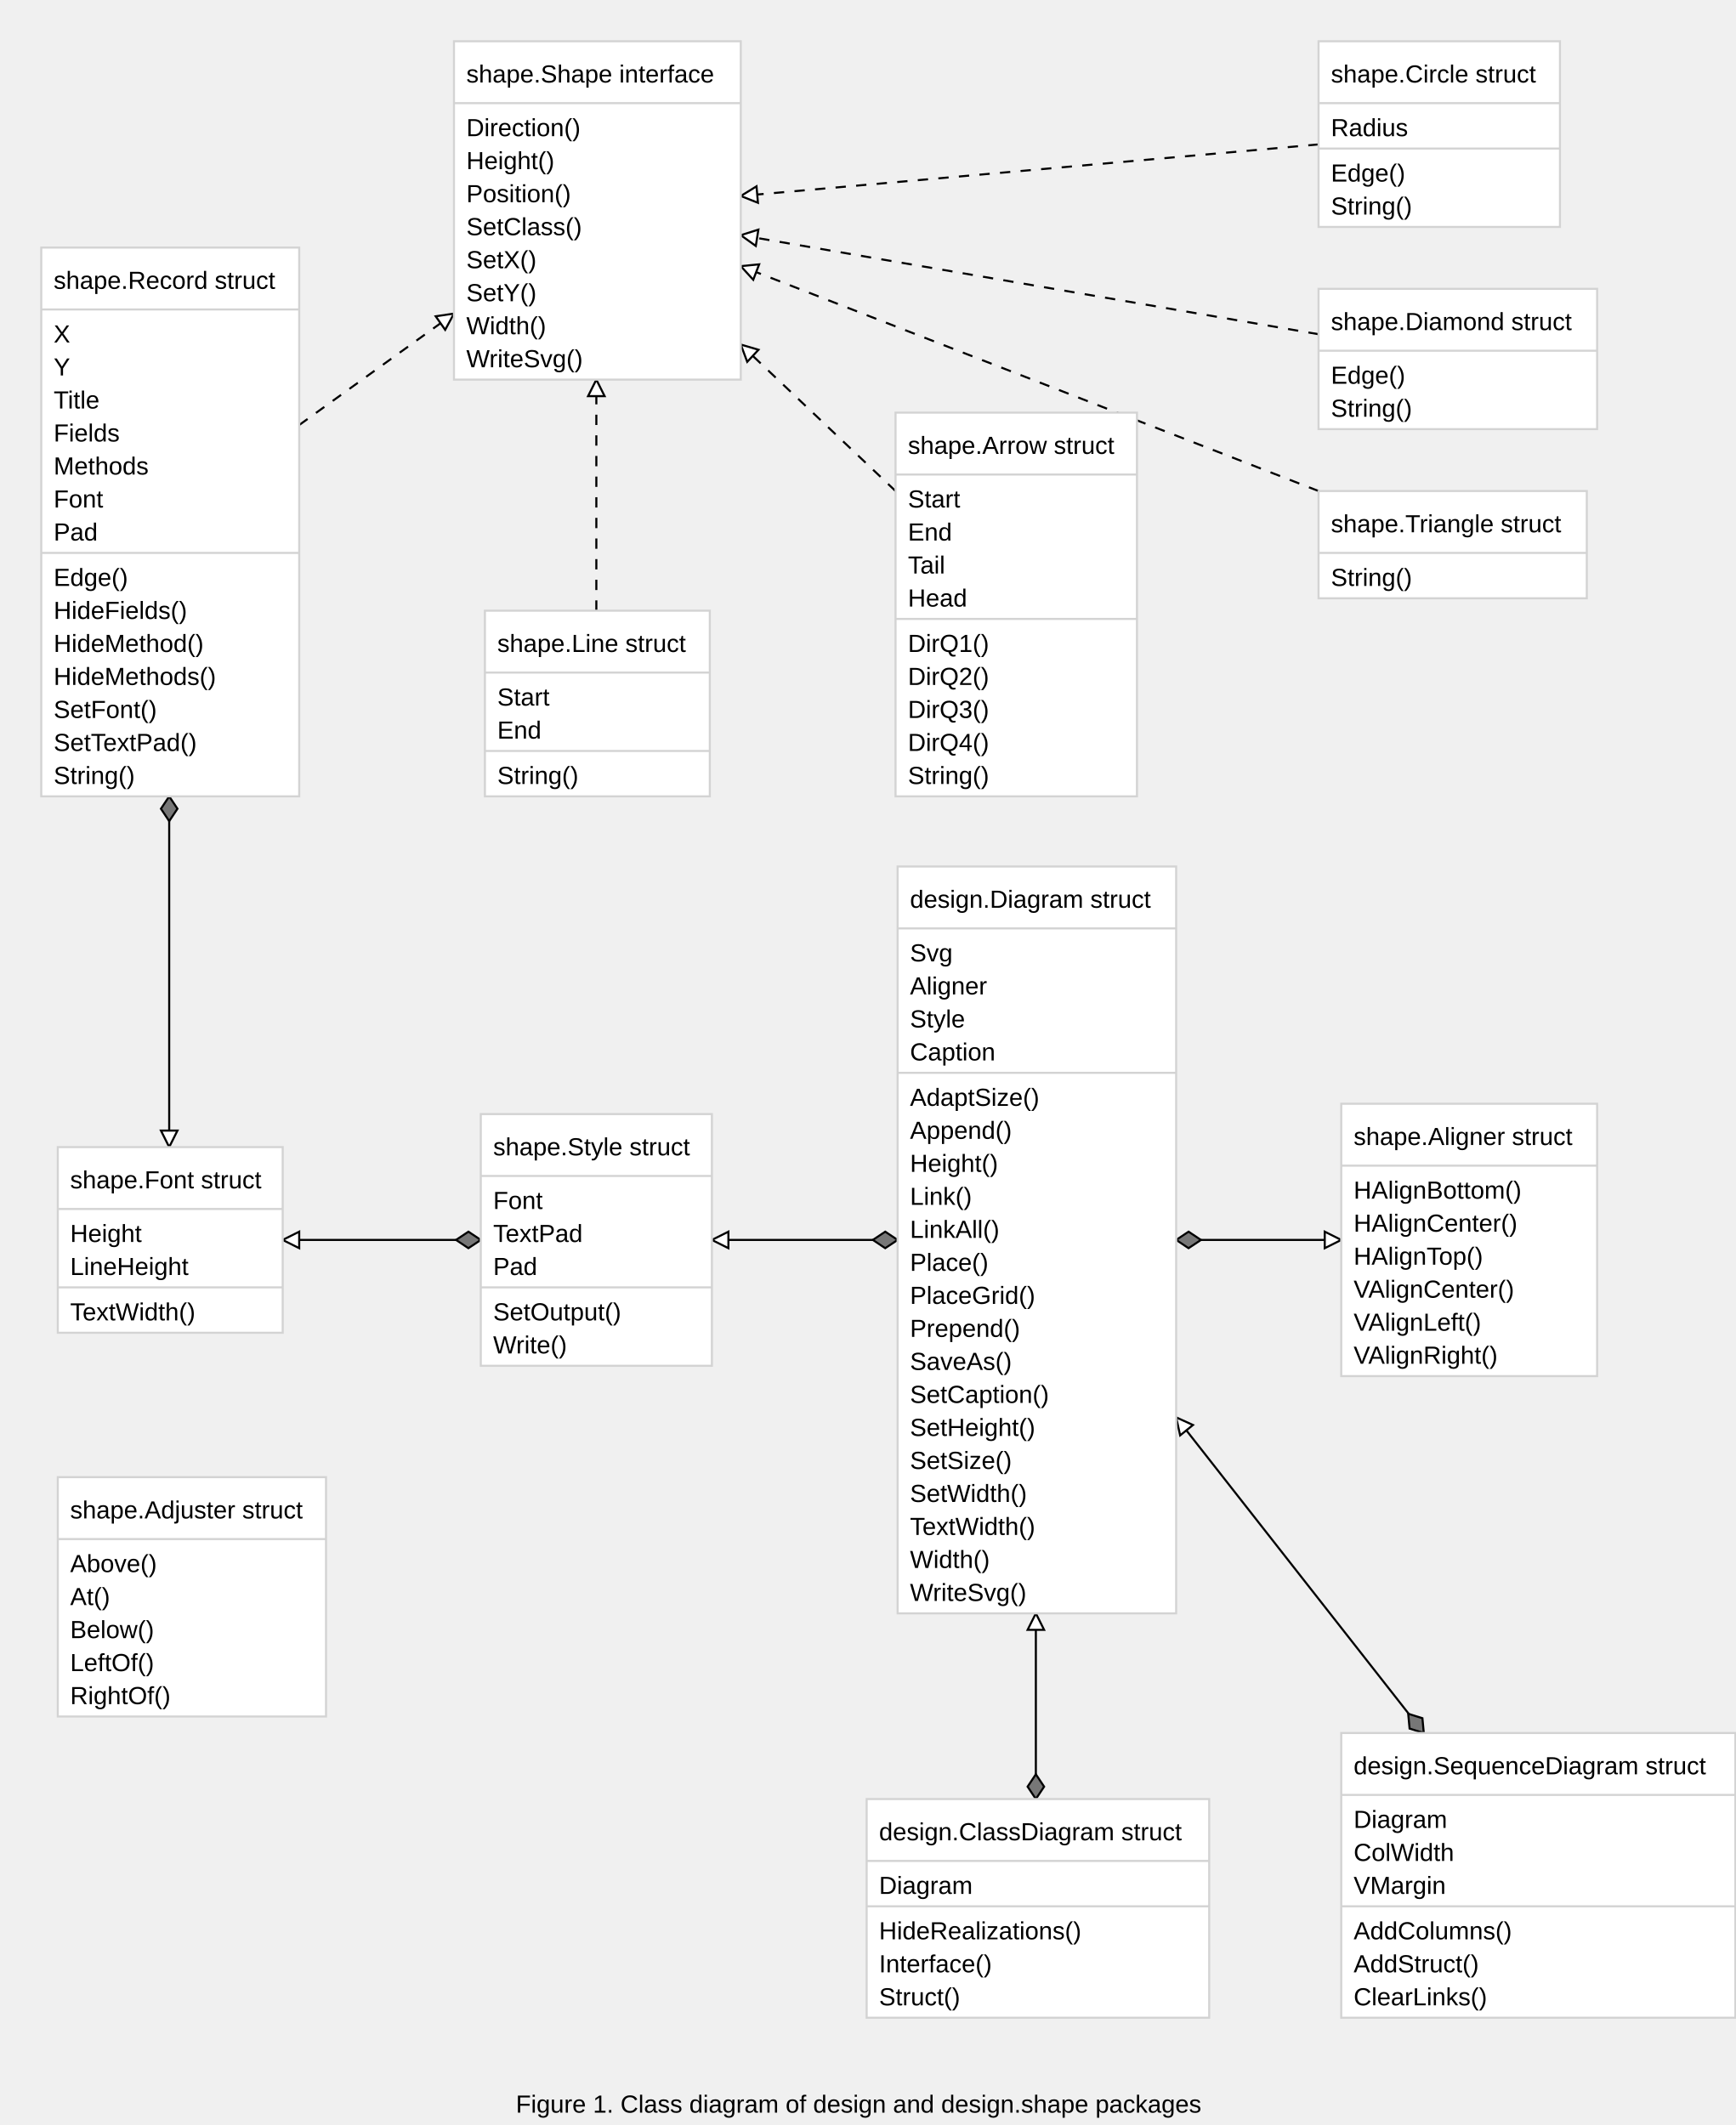
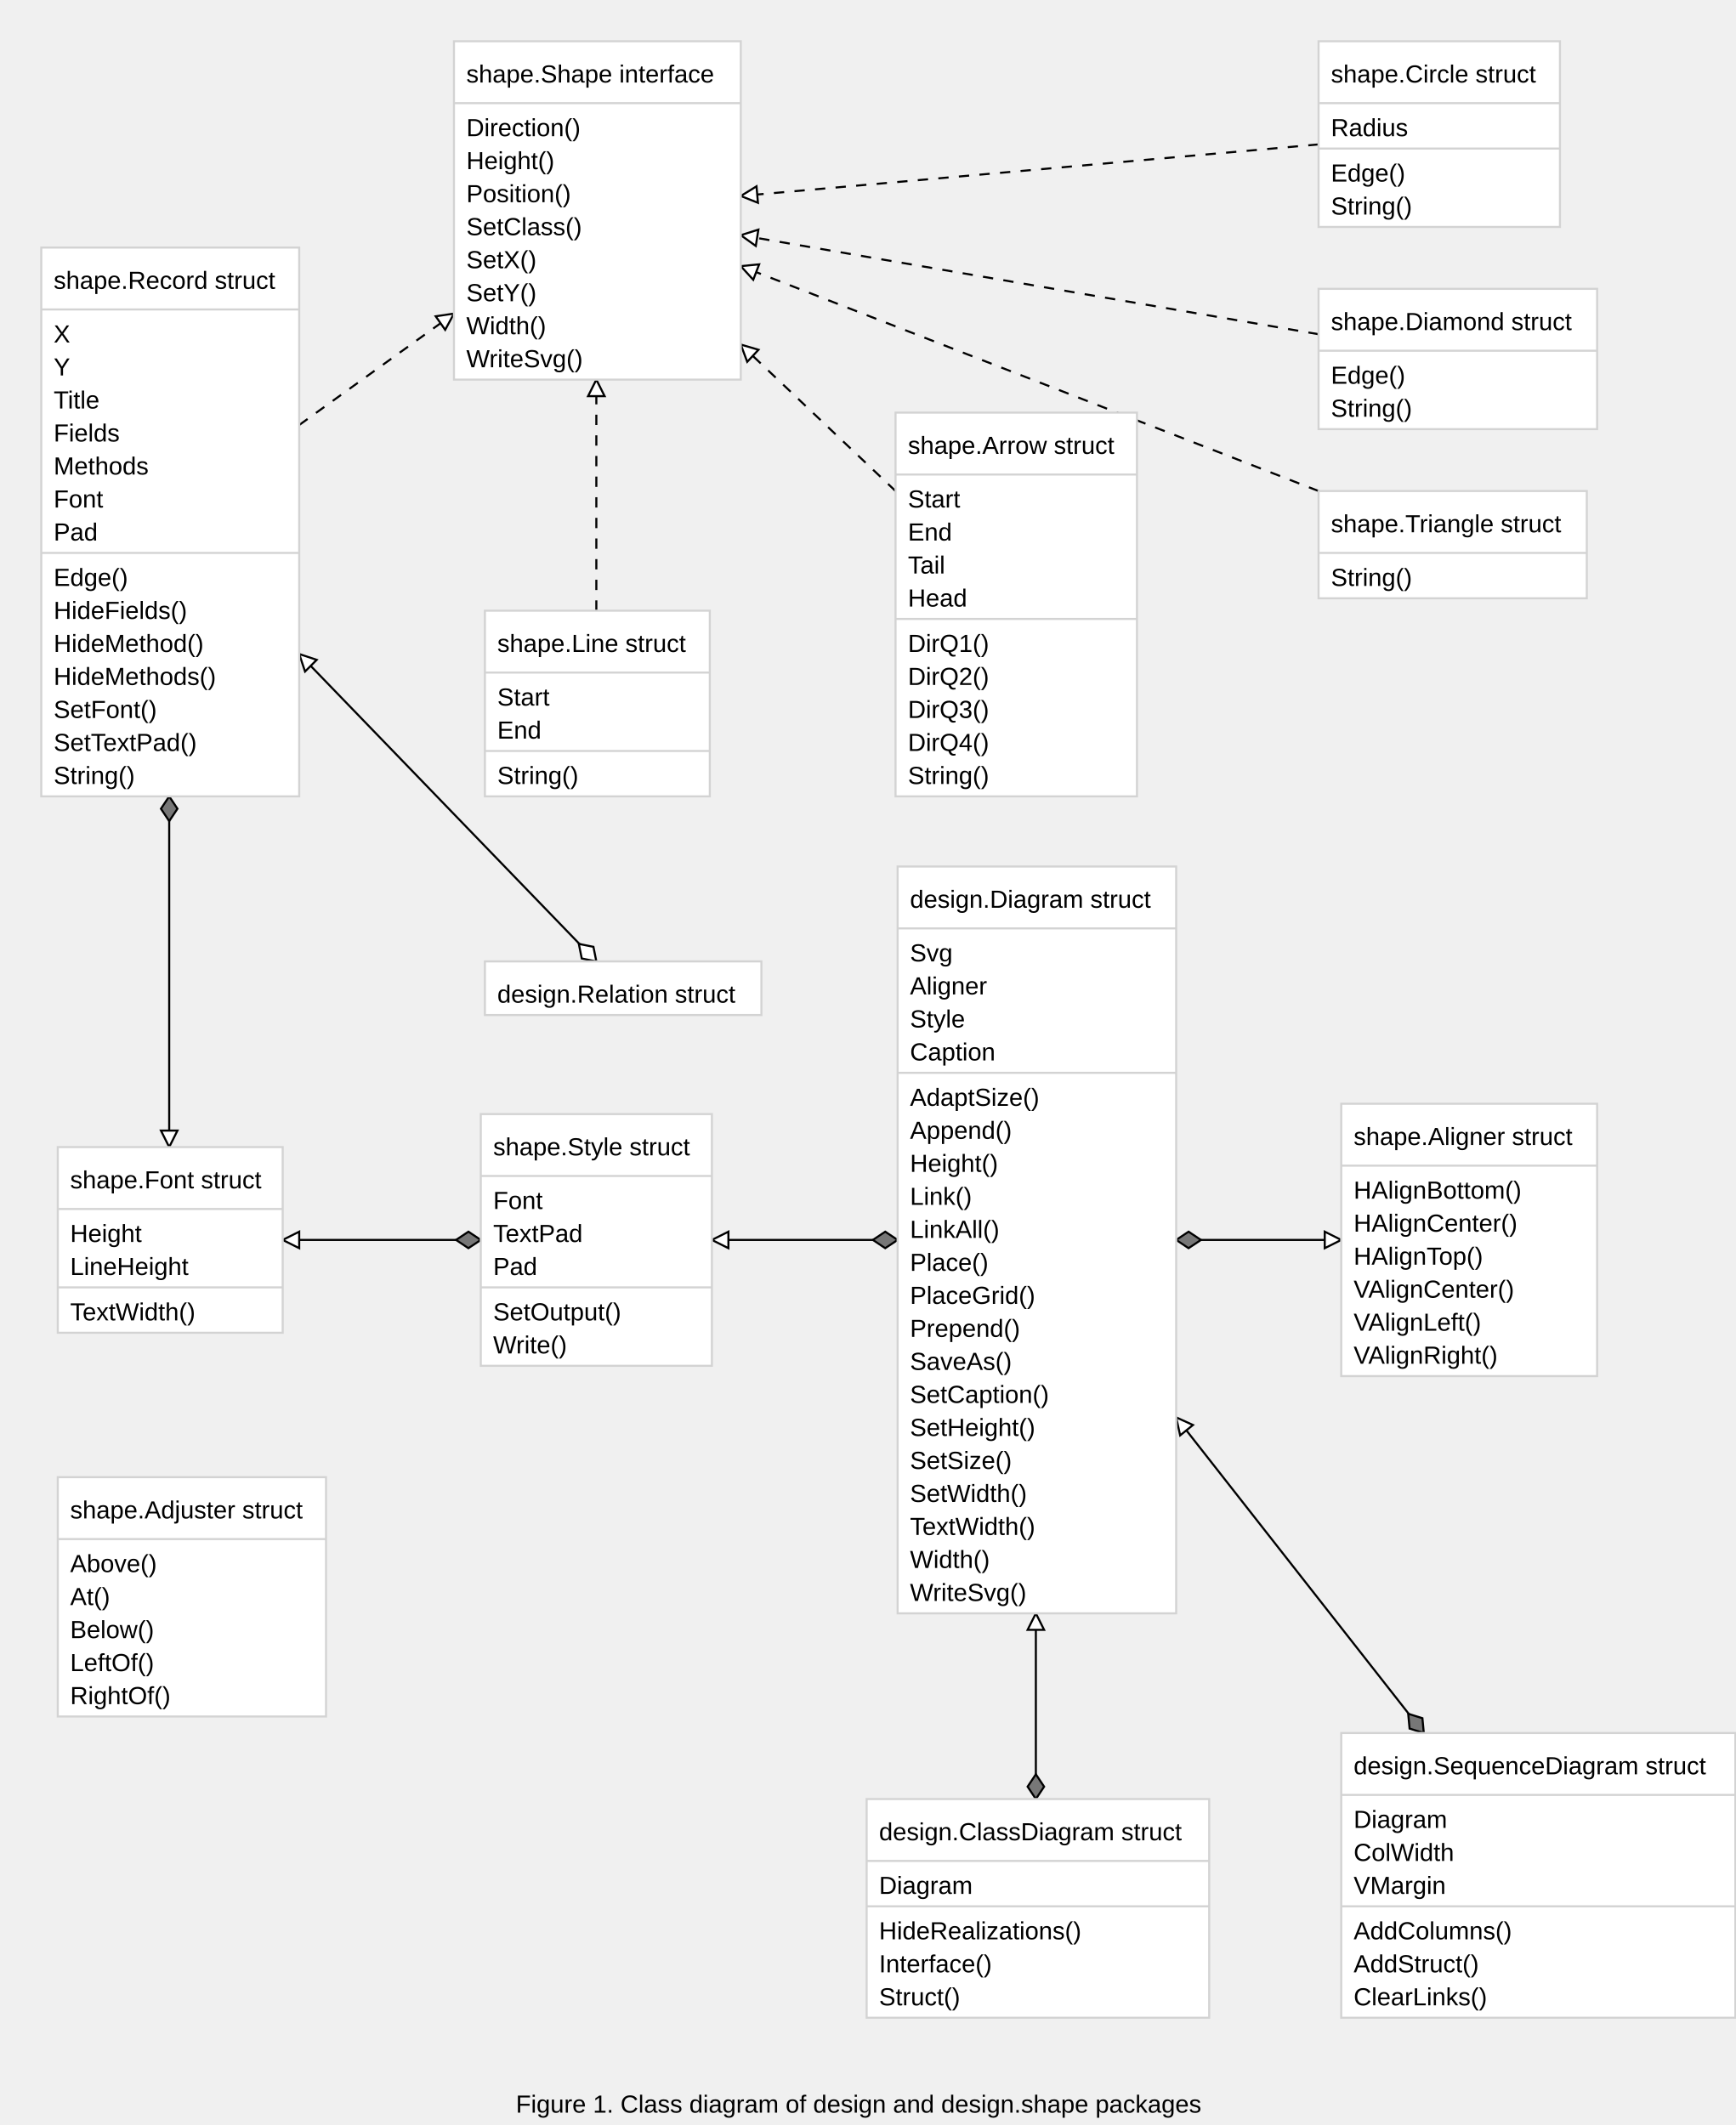
<svg xmlns="http://www.w3.org/2000/svg" width="841" height="1030" font-family="Arial, Helvetica, sans-serif">
  <path stroke="black" stroke-dasharray="5,5,5" d="M145,206 L220,152" />
  <g transform="rotate(-35 220 152)">
    <path stroke="black" fill="#ffffff" d="M220,152 l-8,-4 l 0,8 Z" />
  </g>
  <path stroke="black" stroke-dasharray="5,5,5" d="M434,238 L359,167" />
  <g transform="rotate(223 359 167)">
    <path stroke="black" fill="#ffffff" d="M359,167 l-8,-4 l 0,8 Z" />
  </g>
  <path stroke="black" stroke-dasharray="5,5,5" d="M289,296 L289,184" />
  <g transform="rotate(-90 289 184)">
    <path stroke="black" fill="#ffffff" d="M289,184 l-8,-4 l 0,8 Z" />
  </g>
  <path stroke="black" stroke-dasharray="5,5,5" d="M639,70 L359,95" />
  <g transform="rotate(175 359 95)">
    <path stroke="black" fill="#ffffff" d="M359,95 l-8,-4 l 0,8 Z" />
  </g>
  <path stroke="black" stroke-dasharray="5,5,5" d="M639,162 L359,114" />
  <g transform="rotate(189 359 114)">
    <path stroke="black" fill="#ffffff" d="M359,114 l-8,-4 l 0,8 Z" />
  </g>
  <path stroke="black" stroke-dasharray="5,5,5" d="M639,238 L359,129" />
  <g transform="rotate(201 359 129)">
    <path stroke="black" fill="#ffffff" d="M359,129 l-8,-4 l 0,8 Z" />
  </g>
  <path stroke="black" d="M82,386 L82,556" />
  <g transform="rotate(90 82 386)">
    <path stroke="black" fill="#777777" d="M82,386 l 6,-4 6,4 -6,4 -6,-4" />
  </g>
  <g transform="rotate(90 82 556)">
    <path stroke="black" fill="#ffffff" d="M82,556 l-8,-4 l 0,8 Z" />
  </g>
  <path stroke="black" d="M233,601 L137,601" />
  <g transform="rotate(180 233 601)">
    <path stroke="black" fill="#777777" d="M233,601 l 6,-4 6,4 -6,4 -6,-4" />
  </g>
  <g transform="rotate(180 137 601)">
    <path stroke="black" fill="#ffffff" d="M137,601 l-8,-4 l 0,8 Z" />
  </g>
  <path stroke="black" d="M690,840 L570,687" />
  <g transform="rotate(231 690 840)">
    <path stroke="black" fill="#777777" d="M690,840 l 6,-4 6,4 -6,4 -6,-4" />
  </g>
  <g transform="rotate(231 570 687)">
    <path stroke="black" fill="#ffffff" d="M570,687 l-8,-4 l 0,8 Z" />
  </g>
  <path stroke="black" d="M502,872 L502,782" />
  <g transform="rotate(-90 502 872)">
    <path stroke="black" fill="#777777" d="M502,872 l 6,-4 6,4 -6,4 -6,-4" />
  </g>
  <g transform="rotate(-90 502 782)">
    <path stroke="black" fill="#ffffff" d="M502,782 l-8,-4 l 0,8 Z" />
  </g>
  <path stroke="black" d="M435,601 L345,601" />
  <g transform="rotate(180 435 601)">
    <path stroke="black" fill="#777777" d="M435,601 l 6,-4 6,4 -6,4 -6,-4" />
  </g>
  <g transform="rotate(180 345 601)">
    <path stroke="black" fill="#ffffff" d="M345,601 l-8,-4 l 0,8 Z" />
  </g>
  <path stroke="black" d="M570,601 L650,601" />
  <g transform="rotate(0 570 601)">
    <path stroke="black" fill="#777777" d="M570,601 l 6,-4 6,4 -6,4 -6,-4" />
  </g>
  <g transform="rotate(0 650 601)">
    <path stroke="black" fill="#ffffff" d="M650,601 l-8,-4 l 0,8 Z" />
+   </g>
+   <path stroke="black" d="M289,466 L145,317" />
+   <g transform="rotate(225 289 466)">
+     <path stroke="black" fill="#ffffff" d="M289,466 l 6,-4 6,4 -6,4 -6,-4" />
+   </g>
+   <g transform="rotate(225 145 317)">
+     <path stroke="black" fill="#ffffff" d="M145,317 l-8,-4 l 0,8 Z" />
  </g>
  <rect stroke="#d3d3d3" fill="#ffffff" x="220" y="20" width="139" height="164" />
  <line stroke="#d3d3d3" x1="220" y1="50" x2="359" y2="50" />
  <text font-family="Arial,Helvetica,sans-serif" font-size="12px" x="226" y="66">Direction()</text>
  <text font-family="Arial,Helvetica,sans-serif" font-size="12px" x="226" y="82">Height()</text>
  <text font-family="Arial,Helvetica,sans-serif" font-size="12px" x="226" y="98">Position()</text>
  <text font-family="Arial,Helvetica,sans-serif" font-size="12px" x="226" y="114">SetClass()</text>
  <text font-family="Arial,Helvetica,sans-serif" font-size="12px" x="226" y="130">SetX()</text>
  <text font-family="Arial,Helvetica,sans-serif" font-size="12px" x="226" y="146">SetY()</text>
  <text font-family="Arial,Helvetica,sans-serif" font-size="12px" x="226" y="162">Width()</text>
  <text font-family="Arial,Helvetica,sans-serif" font-size="12px" x="226" y="178">WriteSvg()</text>
  <text font-family="Arial,Helvetica,sans-serif" font-size="12px" x="226" y="40">shape.Shape interface</text>
  <rect stroke="#d3d3d3" fill="#ffffff" x="20" y="120" width="125" height="266" />
  <line stroke="#d3d3d3" x1="20" y1="150" x2="145" y2="150" />
  <text font-family="Arial,Helvetica,sans-serif" font-size="12px" x="26" y="166">X</text>
  <text font-family="Arial,Helvetica,sans-serif" font-size="12px" x="26" y="182">Y</text>
  <text font-family="Arial,Helvetica,sans-serif" font-size="12px" x="26" y="198">Title</text>
  <text font-family="Arial,Helvetica,sans-serif" font-size="12px" x="26" y="214">Fields</text>
  <text font-family="Arial,Helvetica,sans-serif" font-size="12px" x="26" y="230">Methods</text>
  <text font-family="Arial,Helvetica,sans-serif" font-size="12px" x="26" y="246">Font</text>
  <text font-family="Arial,Helvetica,sans-serif" font-size="12px" x="26" y="262">Pad</text>
  <line stroke="#d3d3d3" x1="20" y1="268" x2="145" y2="268" />
  <text font-family="Arial,Helvetica,sans-serif" font-size="12px" x="26" y="284">Edge()</text>
  <text font-family="Arial,Helvetica,sans-serif" font-size="12px" x="26" y="300">HideFields()</text>
  <text font-family="Arial,Helvetica,sans-serif" font-size="12px" x="26" y="316">HideMethod()</text>
  <text font-family="Arial,Helvetica,sans-serif" font-size="12px" x="26" y="332">HideMethods()</text>
  <text font-family="Arial,Helvetica,sans-serif" font-size="12px" x="26" y="348">SetFont()</text>
  <text font-family="Arial,Helvetica,sans-serif" font-size="12px" x="26" y="364">SetTextPad()</text>
  <text font-family="Arial,Helvetica,sans-serif" font-size="12px" x="26" y="380">String()</text>
  <text font-family="Arial,Helvetica,sans-serif" font-size="12px" x="26" y="140">shape.Record struct</text>
  <rect stroke="#d3d3d3" fill="#ffffff" x="235" y="296" width="109" height="90" />
  <line stroke="#d3d3d3" x1="235" y1="326" x2="344" y2="326" />
  <text font-family="Arial,Helvetica,sans-serif" font-size="12px" x="241" y="342">Start</text>
  <text font-family="Arial,Helvetica,sans-serif" font-size="12px" x="241" y="358">End</text>
  <line stroke="#d3d3d3" x1="235" y1="364" x2="344" y2="364" />
  <text font-family="Arial,Helvetica,sans-serif" font-size="12px" x="241" y="380">String()</text>
  <text font-family="Arial,Helvetica,sans-serif" font-size="12px" x="241" y="316">shape.Line struct</text>
  <rect stroke="#d3d3d3" fill="#ffffff" x="434" y="200" width="117" height="186" />
  <line stroke="#d3d3d3" x1="434" y1="230" x2="551" y2="230" />
  <text font-family="Arial,Helvetica,sans-serif" font-size="12px" x="440" y="246">Start</text>
  <text font-family="Arial,Helvetica,sans-serif" font-size="12px" x="440" y="262">End</text>
  <text font-family="Arial,Helvetica,sans-serif" font-size="12px" x="440" y="278">Tail</text>
  <text font-family="Arial,Helvetica,sans-serif" font-size="12px" x="440" y="294">Head</text>
  <line stroke="#d3d3d3" x1="434" y1="300" x2="551" y2="300" />
  <text font-family="Arial,Helvetica,sans-serif" font-size="12px" x="440" y="316">DirQ1()</text>
  <text font-family="Arial,Helvetica,sans-serif" font-size="12px" x="440" y="332">DirQ2()</text>
  <text font-family="Arial,Helvetica,sans-serif" font-size="12px" x="440" y="348">DirQ3()</text>
  <text font-family="Arial,Helvetica,sans-serif" font-size="12px" x="440" y="364">DirQ4()</text>
  <text font-family="Arial,Helvetica,sans-serif" font-size="12px" x="440" y="380">String()</text>
  <text font-family="Arial,Helvetica,sans-serif" font-size="12px" x="440" y="220">shape.Arrow struct</text>
  <rect stroke="#d3d3d3" fill="#ffffff" x="639" y="20" width="117" height="90" />
  <line stroke="#d3d3d3" x1="639" y1="50" x2="756" y2="50" />
  <text font-family="Arial,Helvetica,sans-serif" font-size="12px" x="645" y="66">Radius</text>
  <line stroke="#d3d3d3" x1="639" y1="72" x2="756" y2="72" />
  <text font-family="Arial,Helvetica,sans-serif" font-size="12px" x="645" y="88">Edge()</text>
  <text font-family="Arial,Helvetica,sans-serif" font-size="12px" x="645" y="104">String()</text>
  <text font-family="Arial,Helvetica,sans-serif" font-size="12px" x="645" y="40">shape.Circle struct</text>
  <rect stroke="#d3d3d3" fill="#ffffff" x="639" y="140" width="135" height="68" />
  <line stroke="#d3d3d3" x1="639" y1="170" x2="774" y2="170" />
  <text font-family="Arial,Helvetica,sans-serif" font-size="12px" x="645" y="186">Edge()</text>
  <text font-family="Arial,Helvetica,sans-serif" font-size="12px" x="645" y="202">String()</text>
  <text font-family="Arial,Helvetica,sans-serif" font-size="12px" x="645" y="160">shape.Diamond struct</text>
  <rect stroke="#d3d3d3" fill="#ffffff" x="639" y="238" width="130" height="52" />
  <line stroke="#d3d3d3" x1="639" y1="268" x2="769" y2="268" />
  <text font-family="Arial,Helvetica,sans-serif" font-size="12px" x="645" y="284">String()</text>
  <text font-family="Arial,Helvetica,sans-serif" font-size="12px" x="645" y="258">shape.Triangle struct</text>
  <rect stroke="#d3d3d3" fill="#ffffff" x="28" y="556" width="109" height="90" />
  <line stroke="#d3d3d3" x1="28" y1="586" x2="137" y2="586" />
  <text font-family="Arial,Helvetica,sans-serif" font-size="12px" x="34" y="602">Height</text>
  <text font-family="Arial,Helvetica,sans-serif" font-size="12px" x="34" y="618">LineHeight</text>
  <line stroke="#d3d3d3" x1="28" y1="624" x2="137" y2="624" />
  <text font-family="Arial,Helvetica,sans-serif" font-size="12px" x="34" y="640">TextWidth()</text>
  <text font-family="Arial,Helvetica,sans-serif" font-size="12px" x="34" y="576">shape.Font struct</text>
  <rect stroke="#d3d3d3" fill="#ffffff" x="233" y="540" width="112" height="122" />
  <line stroke="#d3d3d3" x1="233" y1="570" x2="345" y2="570" />
  <text font-family="Arial,Helvetica,sans-serif" font-size="12px" x="239" y="586">Font</text>
  <text font-family="Arial,Helvetica,sans-serif" font-size="12px" x="239" y="602">TextPad</text>
  <text font-family="Arial,Helvetica,sans-serif" font-size="12px" x="239" y="618">Pad</text>
  <line stroke="#d3d3d3" x1="233" y1="624" x2="345" y2="624" />
  <text font-family="Arial,Helvetica,sans-serif" font-size="12px" x="239" y="640">SetOutput()</text>
  <text font-family="Arial,Helvetica,sans-serif" font-size="12px" x="239" y="656">Write()</text>
  <text font-family="Arial,Helvetica,sans-serif" font-size="12px" x="239" y="560">shape.Style struct</text>
+   <rect stroke="#d3d3d3" fill="#ffffff" x="235" y="466" width="134" height="26" />
+   <text font-family="Arial,Helvetica,sans-serif" font-size="12px" x="241" y="486">design.Relation struct</text>
  <rect stroke="#d3d3d3" fill="#ffffff" x="435" y="420" width="135" height="362" />
  <line stroke="#d3d3d3" x1="435" y1="450" x2="570" y2="450" />
  <text font-family="Arial,Helvetica,sans-serif" font-size="12px" x="441" y="466">Svg</text>
  <text font-family="Arial,Helvetica,sans-serif" font-size="12px" x="441" y="482">Aligner</text>
  <text font-family="Arial,Helvetica,sans-serif" font-size="12px" x="441" y="498">Style</text>
  <text font-family="Arial,Helvetica,sans-serif" font-size="12px" x="441" y="514">Caption</text>
  <line stroke="#d3d3d3" x1="435" y1="520" x2="570" y2="520" />
  <text font-family="Arial,Helvetica,sans-serif" font-size="12px" x="441" y="536">AdaptSize()</text>
  <text font-family="Arial,Helvetica,sans-serif" font-size="12px" x="441" y="552">Append()</text>
  <text font-family="Arial,Helvetica,sans-serif" font-size="12px" x="441" y="568">Height()</text>
  <text font-family="Arial,Helvetica,sans-serif" font-size="12px" x="441" y="584">Link()</text>
  <text font-family="Arial,Helvetica,sans-serif" font-size="12px" x="441" y="600">LinkAll()</text>
  <text font-family="Arial,Helvetica,sans-serif" font-size="12px" x="441" y="616">Place()</text>
  <text font-family="Arial,Helvetica,sans-serif" font-size="12px" x="441" y="632">PlaceGrid()</text>
  <text font-family="Arial,Helvetica,sans-serif" font-size="12px" x="441" y="648">Prepend()</text>
  <text font-family="Arial,Helvetica,sans-serif" font-size="12px" x="441" y="664">SaveAs()</text>
  <text font-family="Arial,Helvetica,sans-serif" font-size="12px" x="441" y="680">SetCaption()</text>
  <text font-family="Arial,Helvetica,sans-serif" font-size="12px" x="441" y="696">SetHeight()</text>
  <text font-family="Arial,Helvetica,sans-serif" font-size="12px" x="441" y="712">SetSize()</text>
  <text font-family="Arial,Helvetica,sans-serif" font-size="12px" x="441" y="728">SetWidth()</text>
  <text font-family="Arial,Helvetica,sans-serif" font-size="12px" x="441" y="744">TextWidth()</text>
  <text font-family="Arial,Helvetica,sans-serif" font-size="12px" x="441" y="760">Width()</text>
  <text font-family="Arial,Helvetica,sans-serif" font-size="12px" x="441" y="776">WriteSvg()</text>
  <text font-family="Arial,Helvetica,sans-serif" font-size="12px" x="441" y="440">design.Diagram struct</text>
  <rect stroke="#d3d3d3" fill="#ffffff" x="650" y="535" width="124" height="132" />
  <line stroke="#d3d3d3" x1="650" y1="565" x2="774" y2="565" />
  <text font-family="Arial,Helvetica,sans-serif" font-size="12px" x="656" y="581">HAlignBottom()</text>
  <text font-family="Arial,Helvetica,sans-serif" font-size="12px" x="656" y="597">HAlignCenter()</text>
  <text font-family="Arial,Helvetica,sans-serif" font-size="12px" x="656" y="613">HAlignTop()</text>
  <text font-family="Arial,Helvetica,sans-serif" font-size="12px" x="656" y="629">VAlignCenter()</text>
  <text font-family="Arial,Helvetica,sans-serif" font-size="12px" x="656" y="645">VAlignLeft()</text>
  <text font-family="Arial,Helvetica,sans-serif" font-size="12px" x="656" y="661">VAlignRight()</text>
  <text font-family="Arial,Helvetica,sans-serif" font-size="12px" x="656" y="555">shape.Aligner struct</text>
  <rect stroke="#d3d3d3" fill="#ffffff" x="28" y="716" width="130" height="116" />
  <line stroke="#d3d3d3" x1="28" y1="746" x2="158" y2="746" />
  <text font-family="Arial,Helvetica,sans-serif" font-size="12px" x="34" y="762">Above()</text>
  <text font-family="Arial,Helvetica,sans-serif" font-size="12px" x="34" y="778">At()</text>
  <text font-family="Arial,Helvetica,sans-serif" font-size="12px" x="34" y="794">Below()</text>
  <text font-family="Arial,Helvetica,sans-serif" font-size="12px" x="34" y="810">LeftOf()</text>
  <text font-family="Arial,Helvetica,sans-serif" font-size="12px" x="34" y="826">RightOf()</text>
  <text font-family="Arial,Helvetica,sans-serif" font-size="12px" x="34" y="736">shape.Adjuster struct</text>
  <rect stroke="#d3d3d3" fill="#ffffff" x="650" y="840" width="191" height="138" />
  <line stroke="#d3d3d3" x1="650" y1="870" x2="841" y2="870" />
  <text font-family="Arial,Helvetica,sans-serif" font-size="12px" x="656" y="886">Diagram</text>
  <text font-family="Arial,Helvetica,sans-serif" font-size="12px" x="656" y="902">ColWidth</text>
  <text font-family="Arial,Helvetica,sans-serif" font-size="12px" x="656" y="918">VMargin</text>
  <line stroke="#d3d3d3" x1="650" y1="924" x2="841" y2="924" />
  <text font-family="Arial,Helvetica,sans-serif" font-size="12px" x="656" y="940">AddColumns()</text>
  <text font-family="Arial,Helvetica,sans-serif" font-size="12px" x="656" y="956">AddStruct()</text>
  <text font-family="Arial,Helvetica,sans-serif" font-size="12px" x="656" y="972">ClearLinks()</text>
  <text font-family="Arial,Helvetica,sans-serif" font-size="12px" x="656" y="860">design.SequenceDiagram struct</text>
  <rect stroke="#d3d3d3" fill="#ffffff" x="420" y="872" width="166" height="106" />
  <line stroke="#d3d3d3" x1="420" y1="902" x2="586" y2="902" />
  <text font-family="Arial,Helvetica,sans-serif" font-size="12px" x="426" y="918">Diagram</text>
  <line stroke="#d3d3d3" x1="420" y1="924" x2="586" y2="924" />
  <text font-family="Arial,Helvetica,sans-serif" font-size="12px" x="426" y="940">HideRealizations()</text>
  <text font-family="Arial,Helvetica,sans-serif" font-size="12px" x="426" y="956">Interface()</text>
  <text font-family="Arial,Helvetica,sans-serif" font-size="12px" x="426" y="972">Struct()</text>
  <text font-family="Arial,Helvetica,sans-serif" font-size="12px" x="426" y="892">design.ClassDiagram struct</text>
  <text font-family="Arial,Helvetica,sans-serif" font-size="12px" x="250" y="1024">Figure 1. Class diagram of design and design.shape packages</text>
</svg>
